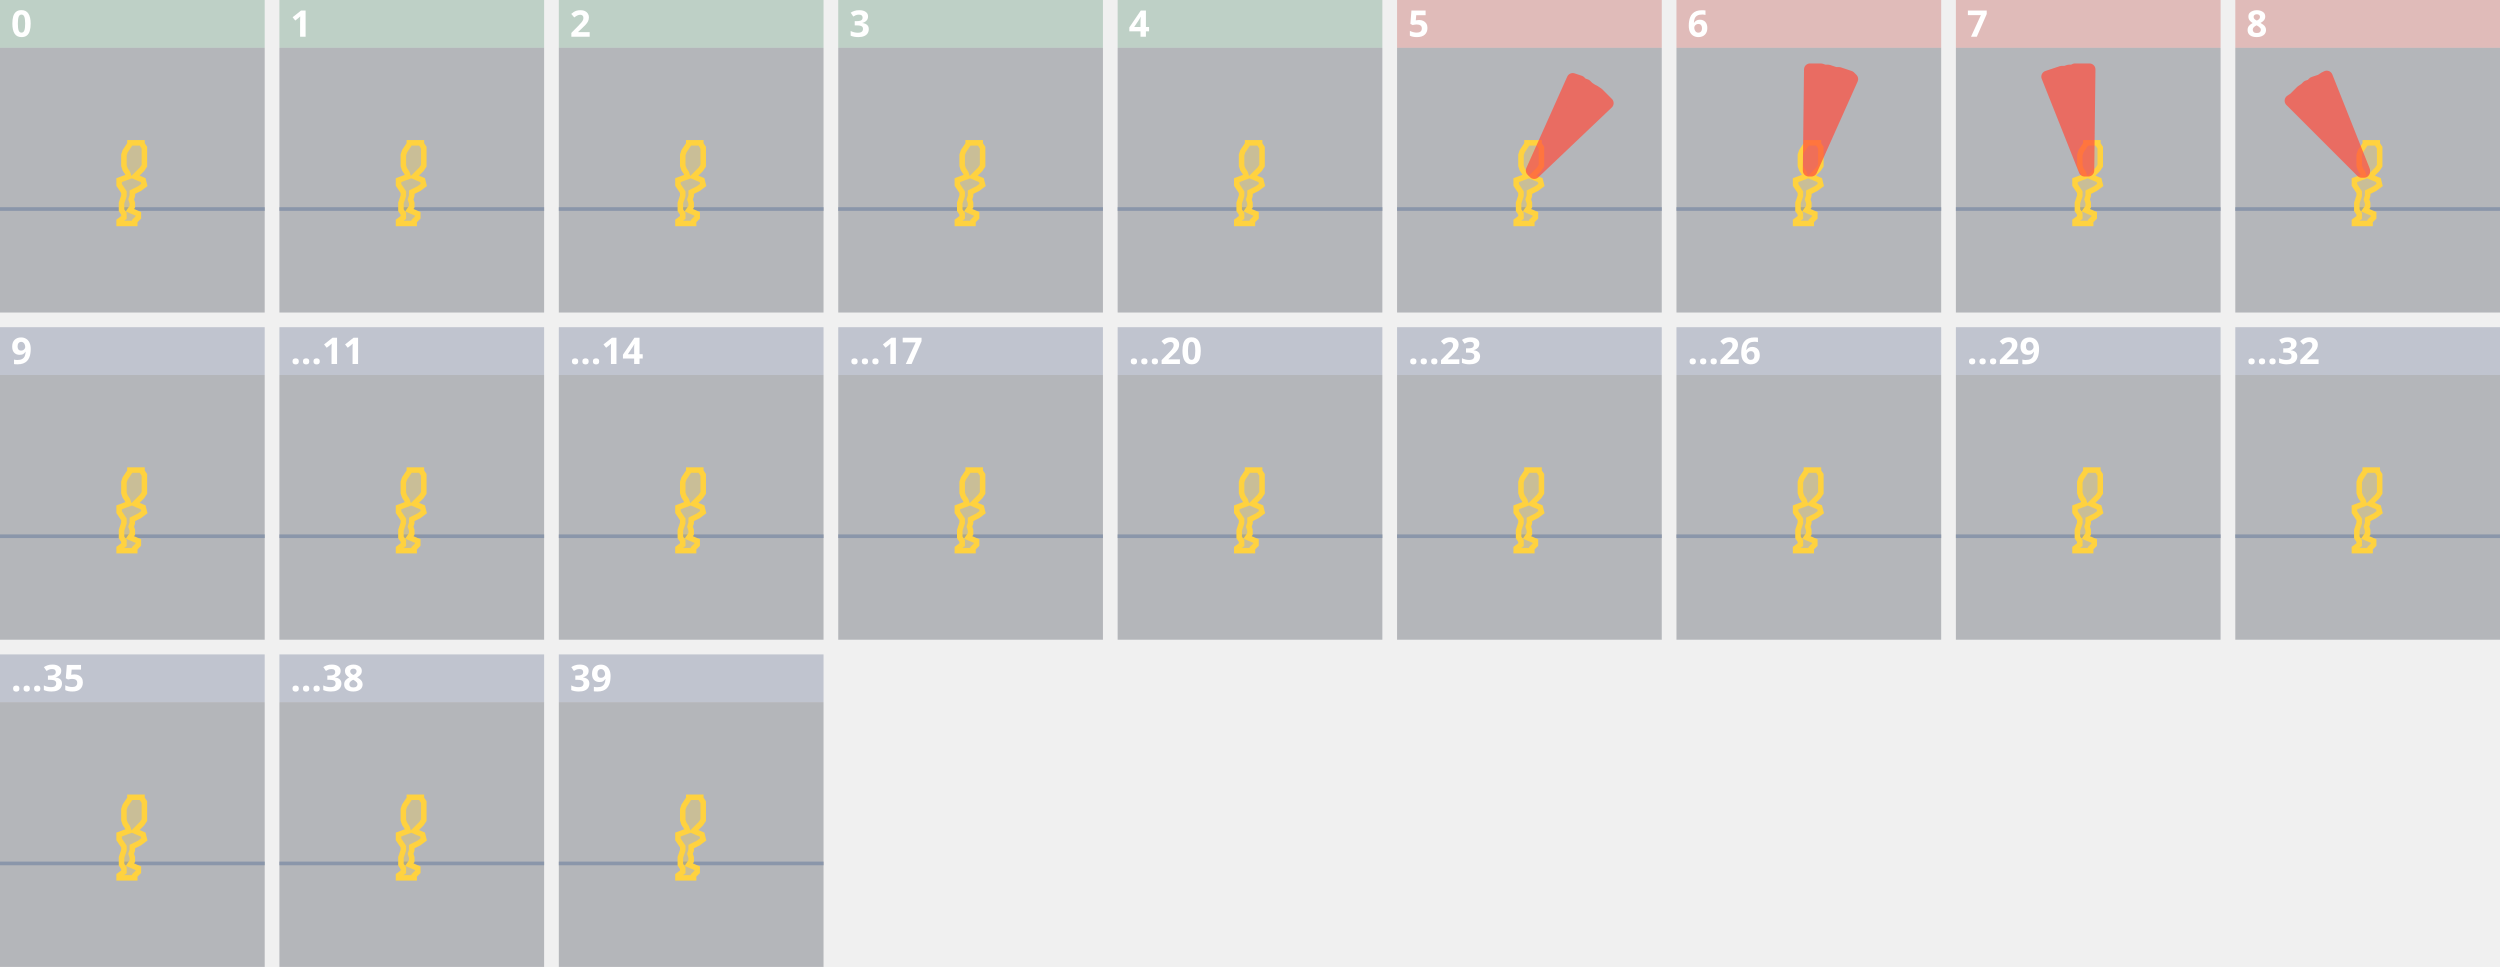
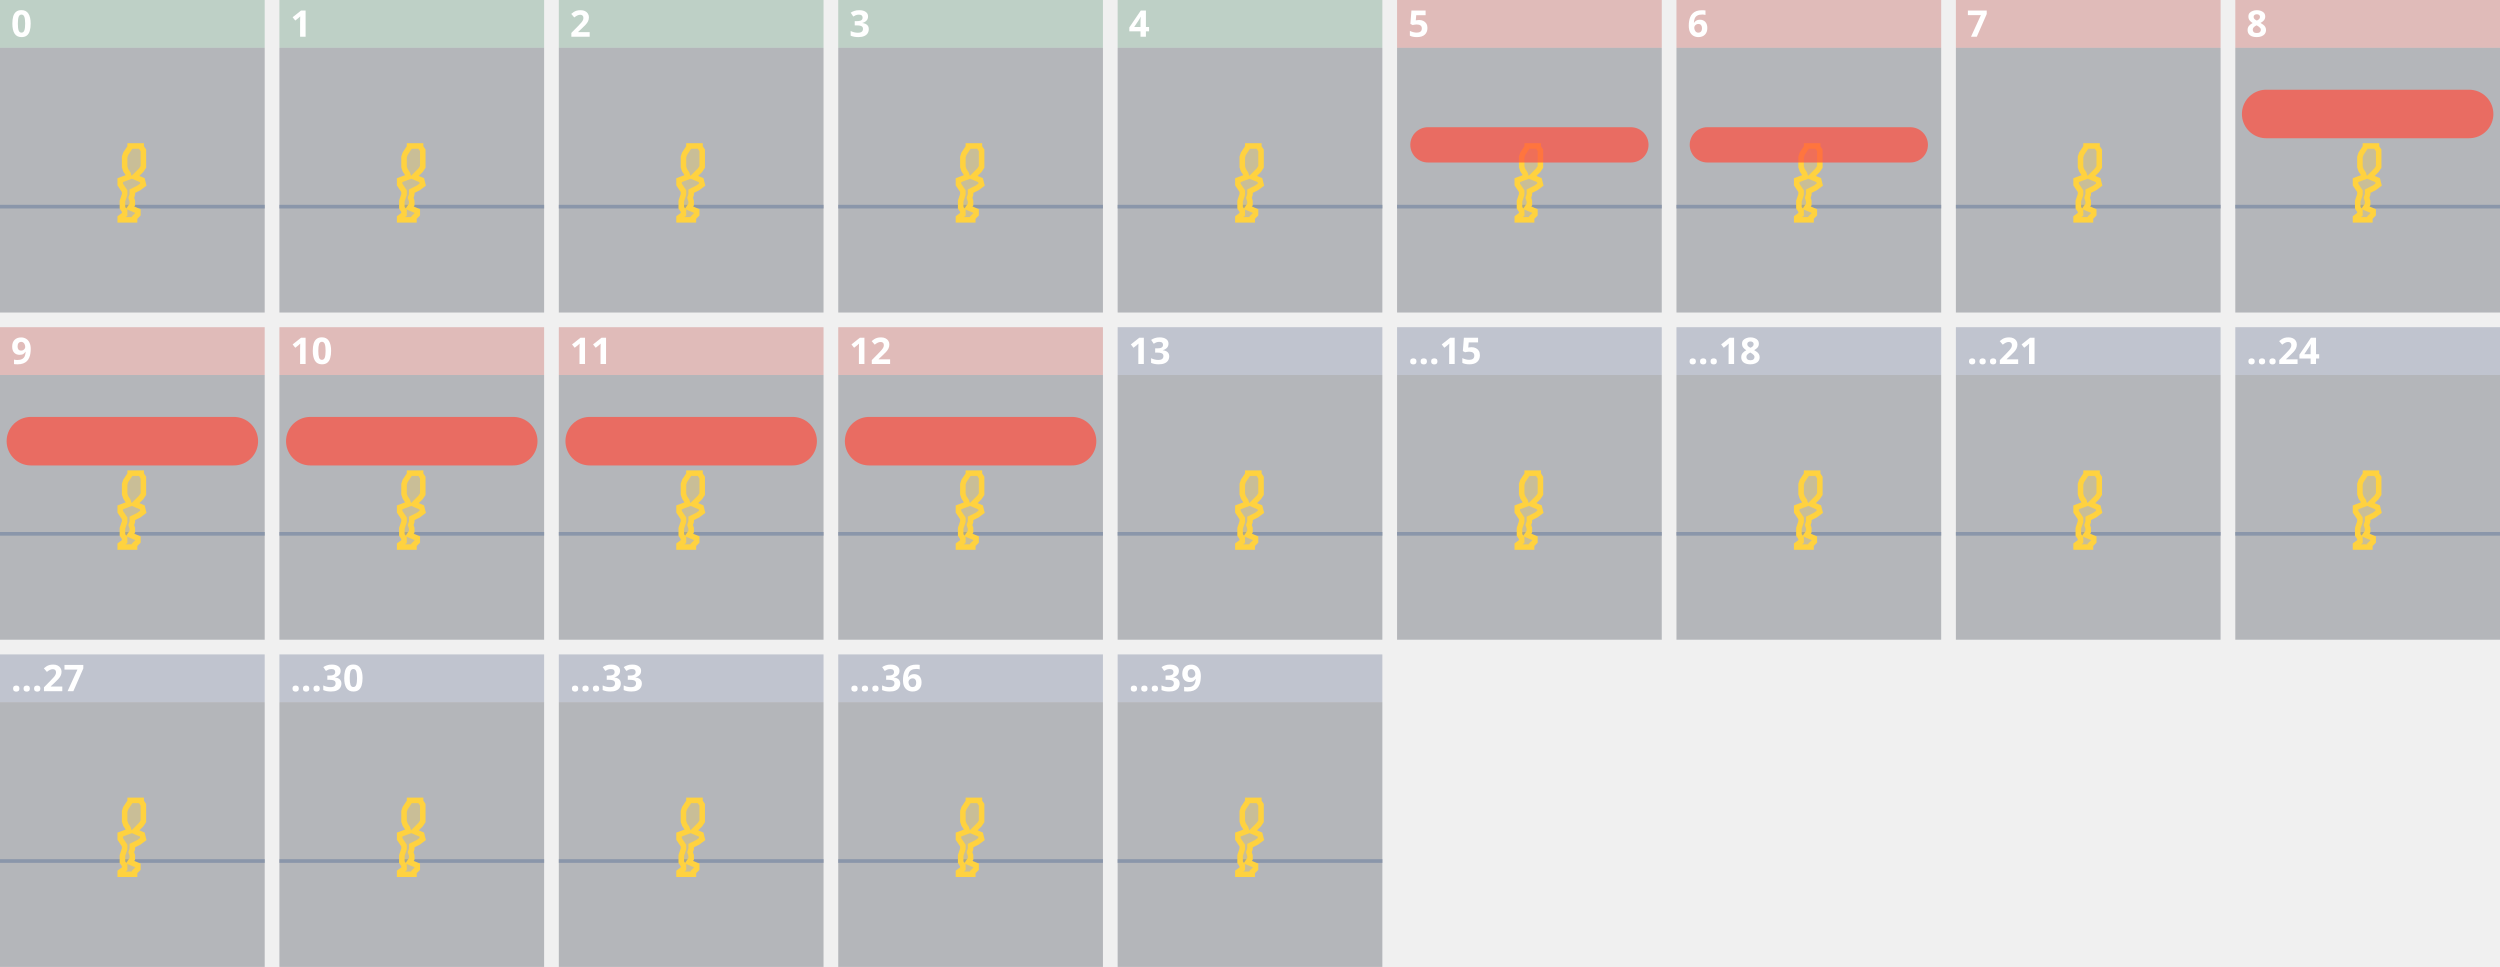
<svg xmlns="http://www.w3.org/2000/svg" viewBox="0 0 680 263" width="680" height="263">
-   <style>text{font:bold 10px sans-serif;fill:#ffffff}.k{fill:#1b2230}.g{stroke:#8a96aa;stroke-width:3.06}use{stroke-width:4.58;fill-opacity:.28}.u{stroke:#ffd23f;fill:#ffd23f}.v{stroke:#4ade80;fill:#4ade80;fill-opacity:.6}.a{stroke:#e879f9;fill:#e879f9}.o{stroke:#22d3ee;fill:#22d3ee;fill-opacity:.5}.H{color:#ff4d3d;fill:#ff4d3d;opacity:.7}.G{color:#3b9cff;fill:#3b9cff;opacity:.75}.S{color:#ffa630;fill:#ffa630;opacity:.75}.T{color:#ffa630;fill:none;stroke:#ffa630;stroke-width:6.11;stroke-dasharray:12.2}.P{color:#c49bff;fill:none;stroke:#c49bff;stroke-width:3.06;stroke-dasharray:9.2}</style>
+   <style>text{font:bold 10px sans-serif;fill:#ffffff}.k{fill:#1b2230}.g{stroke:#8a96aa;stroke-width:3.33}use{stroke-width:5.00;fill-opacity:.28}.u{stroke:#ffd23f;fill:#ffd23f}.v{stroke:#4ade80;fill:#4ade80;fill-opacity:.6}.a{stroke:#e879f9;fill:#e879f9}.o{stroke:#22d3ee;fill:#22d3ee;fill-opacity:.5}.H{color:#ff4d3d;fill:#ff4d3d;opacity:.7}.G{color:#3b9cff;fill:#3b9cff;opacity:.75}.S{color:#ffa630;fill:#ffa630;opacity:.75}.T{color:#ffa630;fill:none;stroke:#ffa630;stroke-width:6.67;stroke-dasharray:13.3}.P{color:#c49bff;fill:none;stroke:#c49bff;stroke-width:3.33;stroke-dasharray:10.0}</style>
  <defs>
    <path id="b0" d="M8 -31L-2 -31L-2 -30L-4 -27L-6 -24L-7 -21L-7 -18L-7 -15L-7 -12L-6 -9L-4 -6L-3 -3L-11 0L-11 4L-9 7L-7 10L-7 13L-8 16L-9 19L-9 22L-9 25L-7 28L-7 31L-11 34L-11 36L2 36L2 34L5 31L5 28L-2 25L0 22L0 19L-1 16L0 13L0 10L6 7L10 4L9 0L2 -3L5 -6L8 -9L10 -12L10 -15L10 -18L10 -21L10 -24L10 -27L8 -30Z" />
-     <rect id="K" x="-110" y="-110" width="220" height="220" class="k" />
+     <rect id="K" x="-120" y="-120" width="240" height="240" class="k" />
    <rect id="Ls" width="72" height="13" fill="#3f7d5a" />
    <rect id="La" width="72" height="13" fill="#b8332b" />
    <rect id="Le" width="72" height="13" fill="#46557a" />
  </defs>
  <use href="#Ls" x="0" y="0" />
  <text x="3" y="10">0</text>
-   <svg x="0" y="13" width="72" height="72" viewBox="-110 -110 220 220">
+   <svg x="0" y="13" width="72" height="72" viewBox="-120 -120 240 240">
    <use href="#K" />
-     <line x1="-110" y1="24" x2="110" y2="24" class="g" />
+     <line x1="-120" y1="24" x2="120" y2="24" class="g" />
    <use href="#b0" class="u" />
  </svg>
  <use href="#Ls" x="76" y="0" />
  <text x="79" y="10">1</text>
-   <svg x="76" y="13" width="72" height="72" viewBox="-110 -110 220 220">
+   <svg x="76" y="13" width="72" height="72" viewBox="-120 -120 240 240">
    <use href="#K" />
-     <line x1="-110" y1="24" x2="110" y2="24" class="g" />
+     <line x1="-120" y1="24" x2="120" y2="24" class="g" />
    <use href="#b0" class="u" />
  </svg>
  <use href="#Ls" x="152" y="0" />
  <text x="155" y="10">2</text>
-   <svg x="152" y="13" width="72" height="72" viewBox="-110 -110 220 220">
+   <svg x="152" y="13" width="72" height="72" viewBox="-120 -120 240 240">
    <use href="#K" />
-     <line x1="-110" y1="24" x2="110" y2="24" class="g" />
+     <line x1="-120" y1="24" x2="120" y2="24" class="g" />
    <use href="#b0" class="u" />
  </svg>
  <use href="#Ls" x="228" y="0" />
  <text x="231" y="10">3</text>
-   <svg x="228" y="13" width="72" height="72" viewBox="-110 -110 220 220">
+   <svg x="228" y="13" width="72" height="72" viewBox="-120 -120 240 240">
    <use href="#K" />
-     <line x1="-110" y1="24" x2="110" y2="24" class="g" />
+     <line x1="-120" y1="24" x2="120" y2="24" class="g" />
    <use href="#b0" class="u" />
  </svg>
  <use href="#Ls" x="304" y="0" />
  <text x="307" y="10">4</text>
-   <svg x="304" y="13" width="72" height="72" viewBox="-110 -110 220 220">
+   <svg x="304" y="13" width="72" height="72" viewBox="-120 -120 240 240">
    <use href="#K" />
-     <line x1="-110" y1="24" x2="110" y2="24" class="g" />
+     <line x1="-120" y1="24" x2="120" y2="24" class="g" />
    <use href="#b0" class="u" />
  </svg>
  <use href="#La" x="380" y="0" />
  <text x="383" y="10">5</text>
-   <svg x="380" y="13" width="72" height="72" viewBox="-110 -110 220 220">
+   <svg x="380" y="13" width="72" height="72" viewBox="-120 -120 240 240">
    <use href="#K" />
-     <line x1="-110" y1="24" x2="110" y2="24" class="g" />
+     <line x1="-120" y1="24" x2="120" y2="24" class="g" />
    <use href="#b0" class="u" />
    <g class="H">
-       <path d="M36 -84L39 -83L42 -82L44 -80L47 -79L49 -77L52 -75L54 -74L57 -72L59 -70L61 -68L63 -66L65 -64L4 -6L4 -6L4 -7L4 -7L3 -7L3 -7L3 -7L3 -7L3 -7L3 -7L2 -8L2 -8L2 -8Z" stroke="currentColor" stroke-width="10" stroke-linejoin="round" />
+       <line x1="-92" y1="-32" x2="92" y2="-32" stroke="currentColor" stroke-width="32" stroke-linecap="round" />
    </g>
  </svg>
  <use href="#La" x="456" y="0" />
  <text x="459" y="10">6</text>
-   <svg x="456" y="13" width="72" height="72" viewBox="-110 -110 220 220">
+   <svg x="456" y="13" width="72" height="72" viewBox="-120 -120 240 240">
    <use href="#K" />
-     <line x1="-110" y1="24" x2="110" y2="24" class="g" />
+     <line x1="-120" y1="24" x2="120" y2="24" class="g" />
    <use href="#b0" class="u" />
    <g class="H">
-       <path d="M1 -92L4 -92L7 -92L10 -92L13 -91L16 -91L19 -90L22 -89L25 -89L28 -88L31 -87L34 -86L36 -84L2 -8L2 -8L2 -8L1 -8L1 -8L1 -8L1 -8L1 -8L1 -8L0 -8L0 -8L0 -8L0 -8Z" stroke="currentColor" stroke-width="10" stroke-linejoin="round" />
+       <line x1="-92" y1="-32" x2="92" y2="-32" stroke="currentColor" stroke-width="32" stroke-linecap="round" />
    </g>
  </svg>
  <use href="#La" x="532" y="0" />
  <text x="535" y="10">7</text>
-   <svg x="532" y="13" width="72" height="72" viewBox="-110 -110 220 220">
+   <svg x="532" y="13" width="72" height="72" viewBox="-120 -120 240 240">
    <use href="#K" />
-     <line x1="-110" y1="24" x2="110" y2="24" class="g" />
+     <line x1="-120" y1="24" x2="120" y2="24" class="g" />
    <use href="#b0" class="u" />
-     <g class="H">
-       <path d="M-34 -86L-31 -87L-28 -88L-25 -89L-22 -90L-19 -90L-16 -91L-13 -91L-11 -92L-8 -92L-5 -92L-2 -92L1 -92L0 -8L0 -8L-1 -8L-1 -8L-1 -8L-1 -8L-1 -8L-2 -8L-2 -8L-2 -8L-2 -8L-2 -8L-3 -8Z" stroke="currentColor" stroke-width="10" stroke-linejoin="round" />
-     </g>
  </svg>
  <use href="#La" x="608" y="0" />
  <text x="611" y="10">8</text>
-   <svg x="608" y="13" width="72" height="72" viewBox="-110 -110 220 220">
+   <svg x="608" y="13" width="72" height="72" viewBox="-120 -120 240 240">
    <use href="#K" />
-     <line x1="-110" y1="24" x2="110" y2="24" class="g" />
+     <line x1="-120" y1="24" x2="120" y2="24" class="g" />
    <use href="#b0" class="u" />
    <g class="H">
-       <path d="M-64 -66L-61 -68L-59 -70L-57 -72L-55 -74L-52 -76L-50 -78L-47 -79L-45 -81L-42 -82L-39 -83L-36 -85L-34 -86L-3 -8L-3 -8L-3 -8L-3 -8L-3 -7L-4 -7L-4 -7L-4 -7L-4 -7L-4 -7L-4 -7L-4 -7L-5 -7Z" stroke="currentColor" stroke-width="10" stroke-linejoin="round" />
+       <line x1="-92" y1="-60" x2="92" y2="-60" stroke="currentColor" stroke-width="44" stroke-linecap="round" />
    </g>
  </svg>
-   <use href="#Le" x="0" y="89" />
+   <use href="#La" x="0" y="89" />
  <text x="3" y="99">9</text>
-   <svg x="0" y="102" width="72" height="72" viewBox="-110 -110 220 220">
+   <svg x="0" y="102" width="72" height="72" viewBox="-120 -120 240 240">
    <use href="#K" />
-     <line x1="-110" y1="24" x2="110" y2="24" class="g" />
+     <line x1="-120" y1="24" x2="120" y2="24" class="g" />
    <use href="#b0" class="u" />
+     <g class="H">
+       <line x1="-92" y1="-60" x2="92" y2="-60" stroke="currentColor" stroke-width="44" stroke-linecap="round" />
+     </g>
  </svg>
-   <use href="#Le" x="76" y="89" />
-   <text x="79" y="99">…11</text>
-   <svg x="76" y="102" width="72" height="72" viewBox="-110 -110 220 220">
+   <use href="#La" x="76" y="89" />
+   <text x="79" y="99">10</text>
+   <svg x="76" y="102" width="72" height="72" viewBox="-120 -120 240 240">
    <use href="#K" />
-     <line x1="-110" y1="24" x2="110" y2="24" class="g" />
+     <line x1="-120" y1="24" x2="120" y2="24" class="g" />
    <use href="#b0" class="u" />
+     <g class="H">
+       <line x1="-92" y1="-60" x2="92" y2="-60" stroke="currentColor" stroke-width="44" stroke-linecap="round" />
+     </g>
  </svg>
-   <use href="#Le" x="152" y="89" />
-   <text x="155" y="99">…14</text>
-   <svg x="152" y="102" width="72" height="72" viewBox="-110 -110 220 220">
+   <use href="#La" x="152" y="89" />
+   <text x="155" y="99">11</text>
+   <svg x="152" y="102" width="72" height="72" viewBox="-120 -120 240 240">
    <use href="#K" />
-     <line x1="-110" y1="24" x2="110" y2="24" class="g" />
+     <line x1="-120" y1="24" x2="120" y2="24" class="g" />
    <use href="#b0" class="u" />
+     <g class="H">
+       <line x1="-92" y1="-60" x2="92" y2="-60" stroke="currentColor" stroke-width="44" stroke-linecap="round" />
+     </g>
  </svg>
-   <use href="#Le" x="228" y="89" />
-   <text x="231" y="99">…17</text>
-   <svg x="228" y="102" width="72" height="72" viewBox="-110 -110 220 220">
+   <use href="#La" x="228" y="89" />
+   <text x="231" y="99">12</text>
+   <svg x="228" y="102" width="72" height="72" viewBox="-120 -120 240 240">
    <use href="#K" />
-     <line x1="-110" y1="24" x2="110" y2="24" class="g" />
+     <line x1="-120" y1="24" x2="120" y2="24" class="g" />
    <use href="#b0" class="u" />
+     <g class="H">
+       <line x1="-92" y1="-60" x2="92" y2="-60" stroke="currentColor" stroke-width="44" stroke-linecap="round" />
+     </g>
  </svg>
  <use href="#Le" x="304" y="89" />
-   <text x="307" y="99">…20</text>
-   <svg x="304" y="102" width="72" height="72" viewBox="-110 -110 220 220">
+   <text x="307" y="99">13</text>
+   <svg x="304" y="102" width="72" height="72" viewBox="-120 -120 240 240">
    <use href="#K" />
-     <line x1="-110" y1="24" x2="110" y2="24" class="g" />
+     <line x1="-120" y1="24" x2="120" y2="24" class="g" />
    <use href="#b0" class="u" />
  </svg>
  <use href="#Le" x="380" y="89" />
-   <text x="383" y="99">…23</text>
-   <svg x="380" y="102" width="72" height="72" viewBox="-110 -110 220 220">
+   <text x="383" y="99">…15</text>
+   <svg x="380" y="102" width="72" height="72" viewBox="-120 -120 240 240">
    <use href="#K" />
-     <line x1="-110" y1="24" x2="110" y2="24" class="g" />
+     <line x1="-120" y1="24" x2="120" y2="24" class="g" />
    <use href="#b0" class="u" />
  </svg>
  <use href="#Le" x="456" y="89" />
-   <text x="459" y="99">…26</text>
-   <svg x="456" y="102" width="72" height="72" viewBox="-110 -110 220 220">
+   <text x="459" y="99">…18</text>
+   <svg x="456" y="102" width="72" height="72" viewBox="-120 -120 240 240">
    <use href="#K" />
-     <line x1="-110" y1="24" x2="110" y2="24" class="g" />
+     <line x1="-120" y1="24" x2="120" y2="24" class="g" />
    <use href="#b0" class="u" />
  </svg>
  <use href="#Le" x="532" y="89" />
-   <text x="535" y="99">…29</text>
-   <svg x="532" y="102" width="72" height="72" viewBox="-110 -110 220 220">
+   <text x="535" y="99">…21</text>
+   <svg x="532" y="102" width="72" height="72" viewBox="-120 -120 240 240">
    <use href="#K" />
-     <line x1="-110" y1="24" x2="110" y2="24" class="g" />
+     <line x1="-120" y1="24" x2="120" y2="24" class="g" />
    <use href="#b0" class="u" />
  </svg>
  <use href="#Le" x="608" y="89" />
-   <text x="611" y="99">…32</text>
-   <svg x="608" y="102" width="72" height="72" viewBox="-110 -110 220 220">
+   <text x="611" y="99">…24</text>
+   <svg x="608" y="102" width="72" height="72" viewBox="-120 -120 240 240">
    <use href="#K" />
-     <line x1="-110" y1="24" x2="110" y2="24" class="g" />
+     <line x1="-120" y1="24" x2="120" y2="24" class="g" />
    <use href="#b0" class="u" />
  </svg>
  <use href="#Le" x="0" y="178" />
-   <text x="3" y="188">…35</text>
-   <svg x="0" y="191" width="72" height="72" viewBox="-110 -110 220 220">
+   <text x="3" y="188">…27</text>
+   <svg x="0" y="191" width="72" height="72" viewBox="-120 -120 240 240">
    <use href="#K" />
-     <line x1="-110" y1="24" x2="110" y2="24" class="g" />
+     <line x1="-120" y1="24" x2="120" y2="24" class="g" />
    <use href="#b0" class="u" />
  </svg>
  <use href="#Le" x="76" y="178" />
-   <text x="79" y="188">…38</text>
-   <svg x="76" y="191" width="72" height="72" viewBox="-110 -110 220 220">
+   <text x="79" y="188">…30</text>
+   <svg x="76" y="191" width="72" height="72" viewBox="-120 -120 240 240">
    <use href="#K" />
-     <line x1="-110" y1="24" x2="110" y2="24" class="g" />
+     <line x1="-120" y1="24" x2="120" y2="24" class="g" />
    <use href="#b0" class="u" />
  </svg>
  <use href="#Le" x="152" y="178" />
-   <text x="155" y="188">39</text>
-   <svg x="152" y="191" width="72" height="72" viewBox="-110 -110 220 220">
+   <text x="155" y="188">…33</text>
+   <svg x="152" y="191" width="72" height="72" viewBox="-120 -120 240 240">
    <use href="#K" />
-     <line x1="-110" y1="24" x2="110" y2="24" class="g" />
+     <line x1="-120" y1="24" x2="120" y2="24" class="g" />
+     <use href="#b0" class="u" />
+   </svg>
+   <use href="#Le" x="228" y="178" />
+   <text x="231" y="188">…36</text>
+   <svg x="228" y="191" width="72" height="72" viewBox="-120 -120 240 240">
+     <use href="#K" />
+     <line x1="-120" y1="24" x2="120" y2="24" class="g" />
+     <use href="#b0" class="u" />
+   </svg>
+   <use href="#Le" x="304" y="178" />
+   <text x="307" y="188">…39</text>
+   <svg x="304" y="191" width="72" height="72" viewBox="-120 -120 240 240">
+     <use href="#K" />
+     <line x1="-120" y1="24" x2="120" y2="24" class="g" />
    <use href="#b0" class="u" />
  </svg>
</svg>
